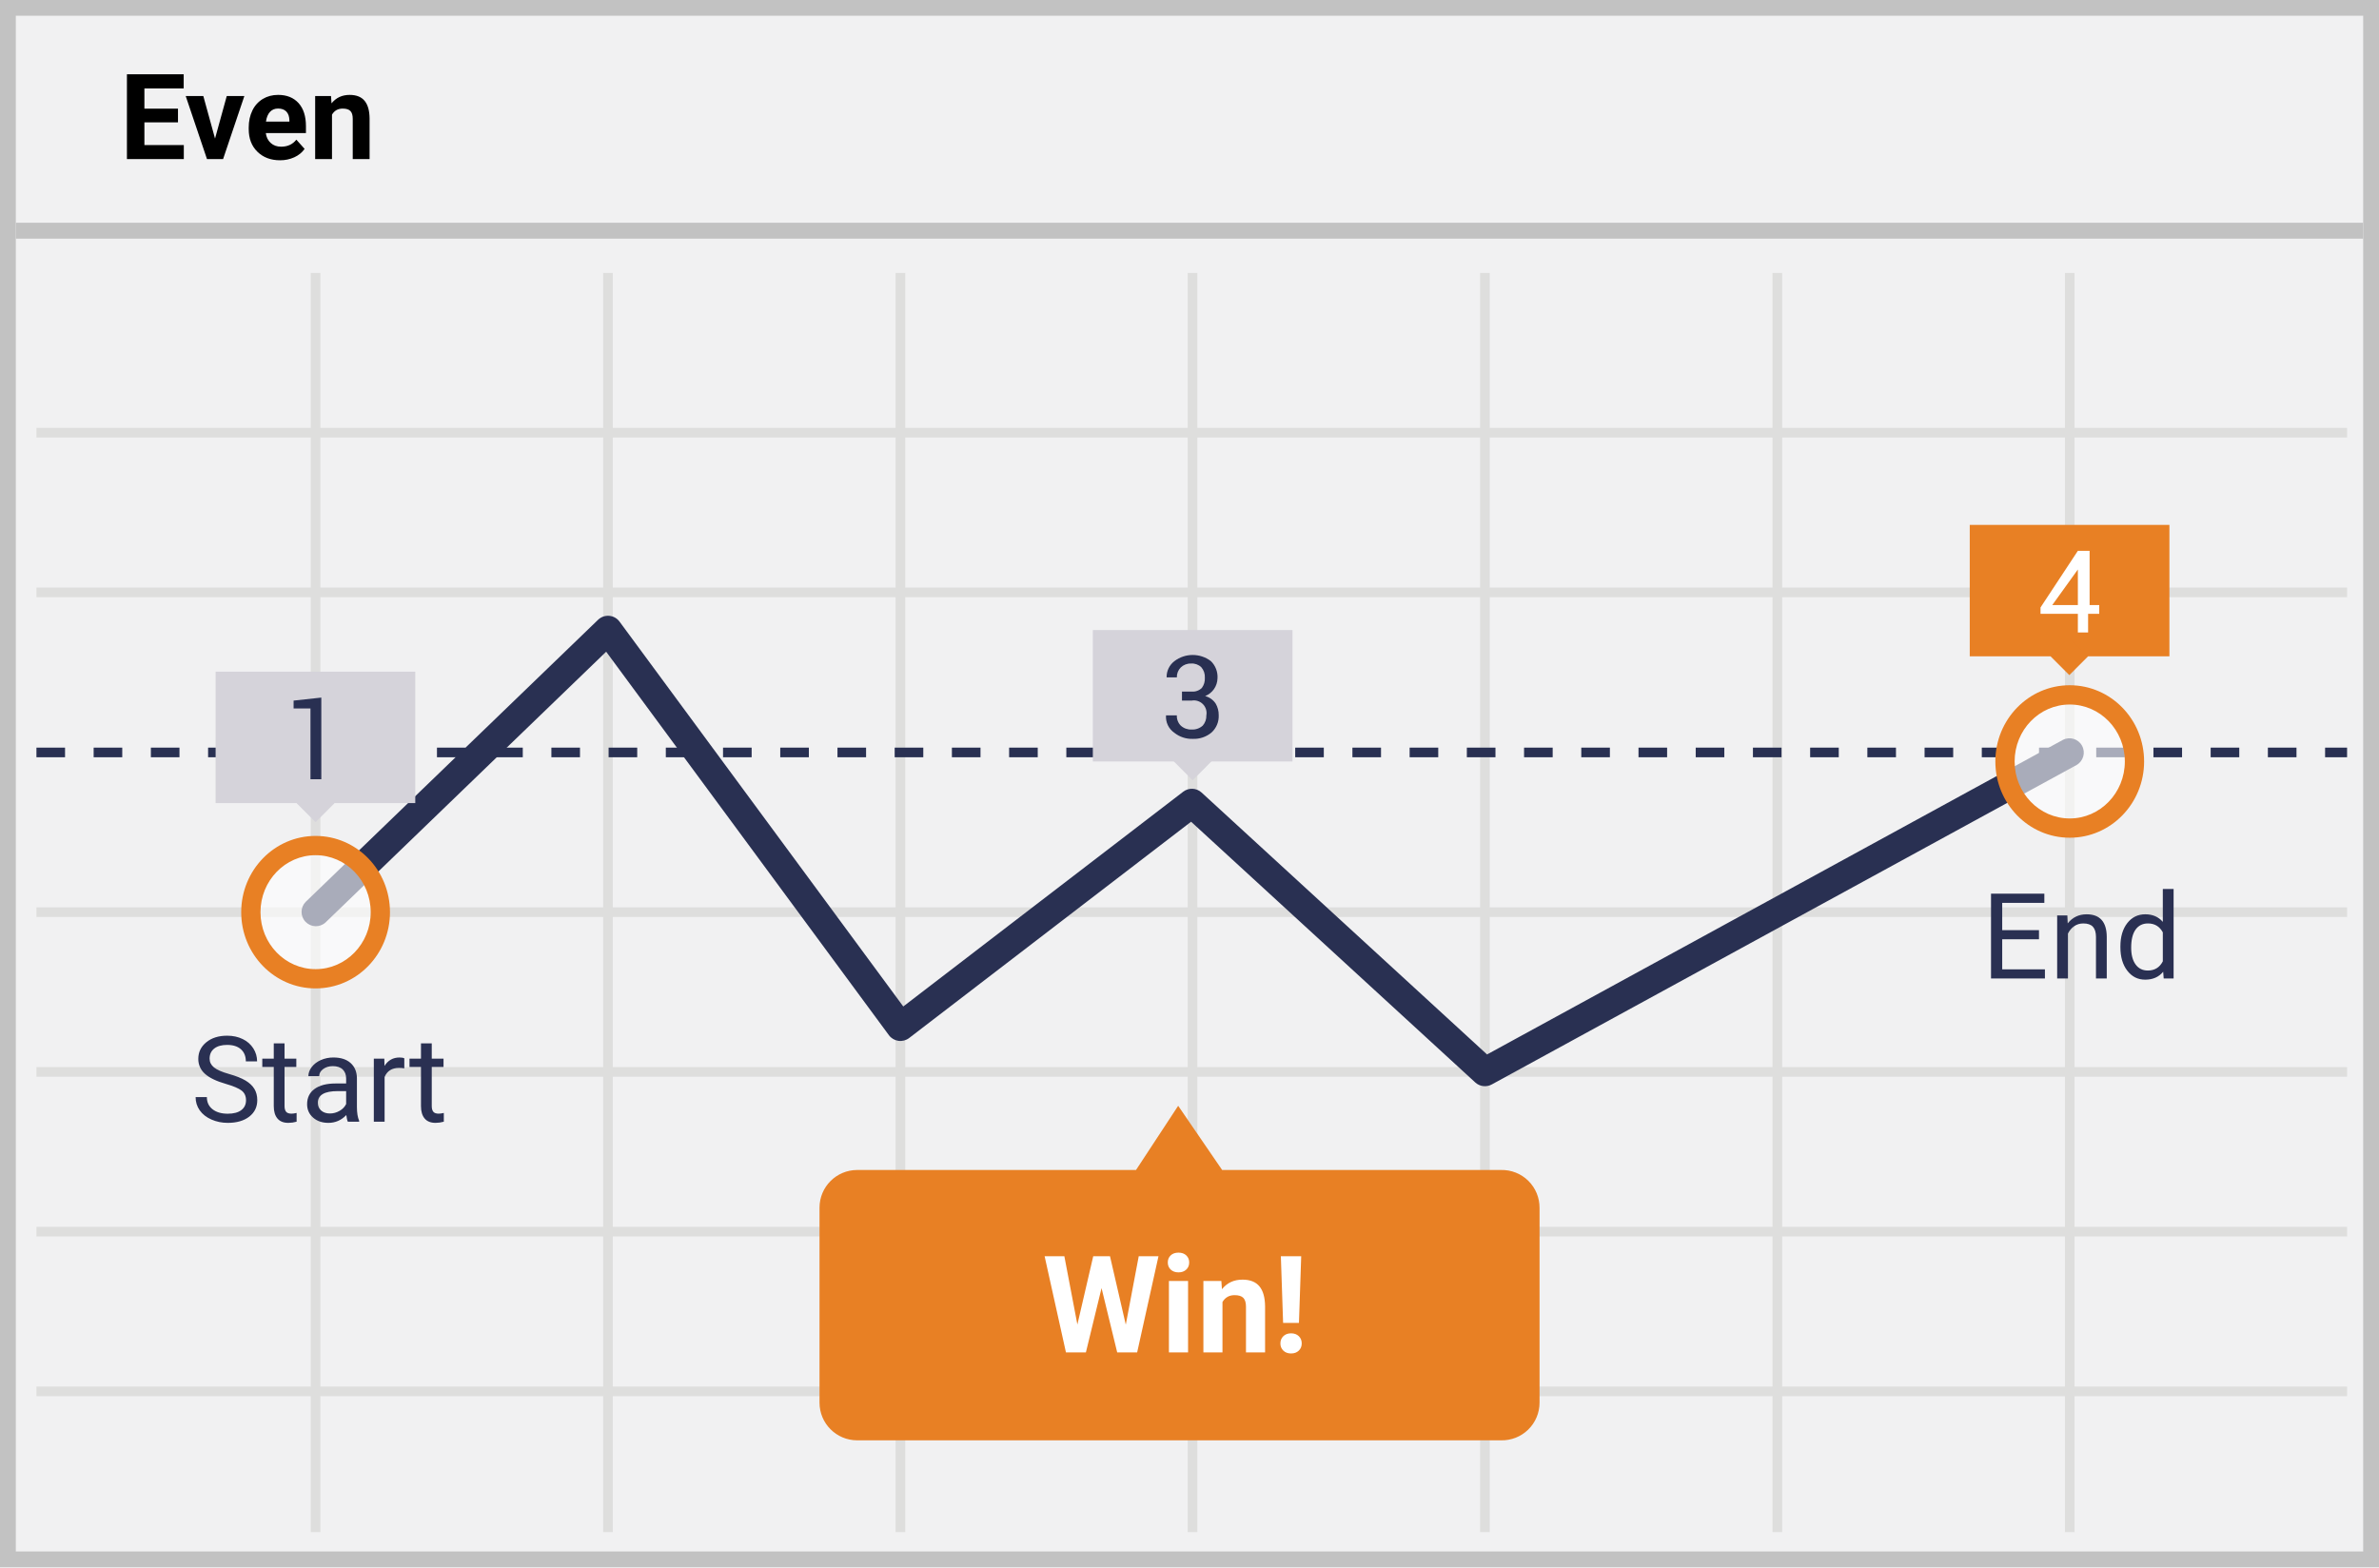
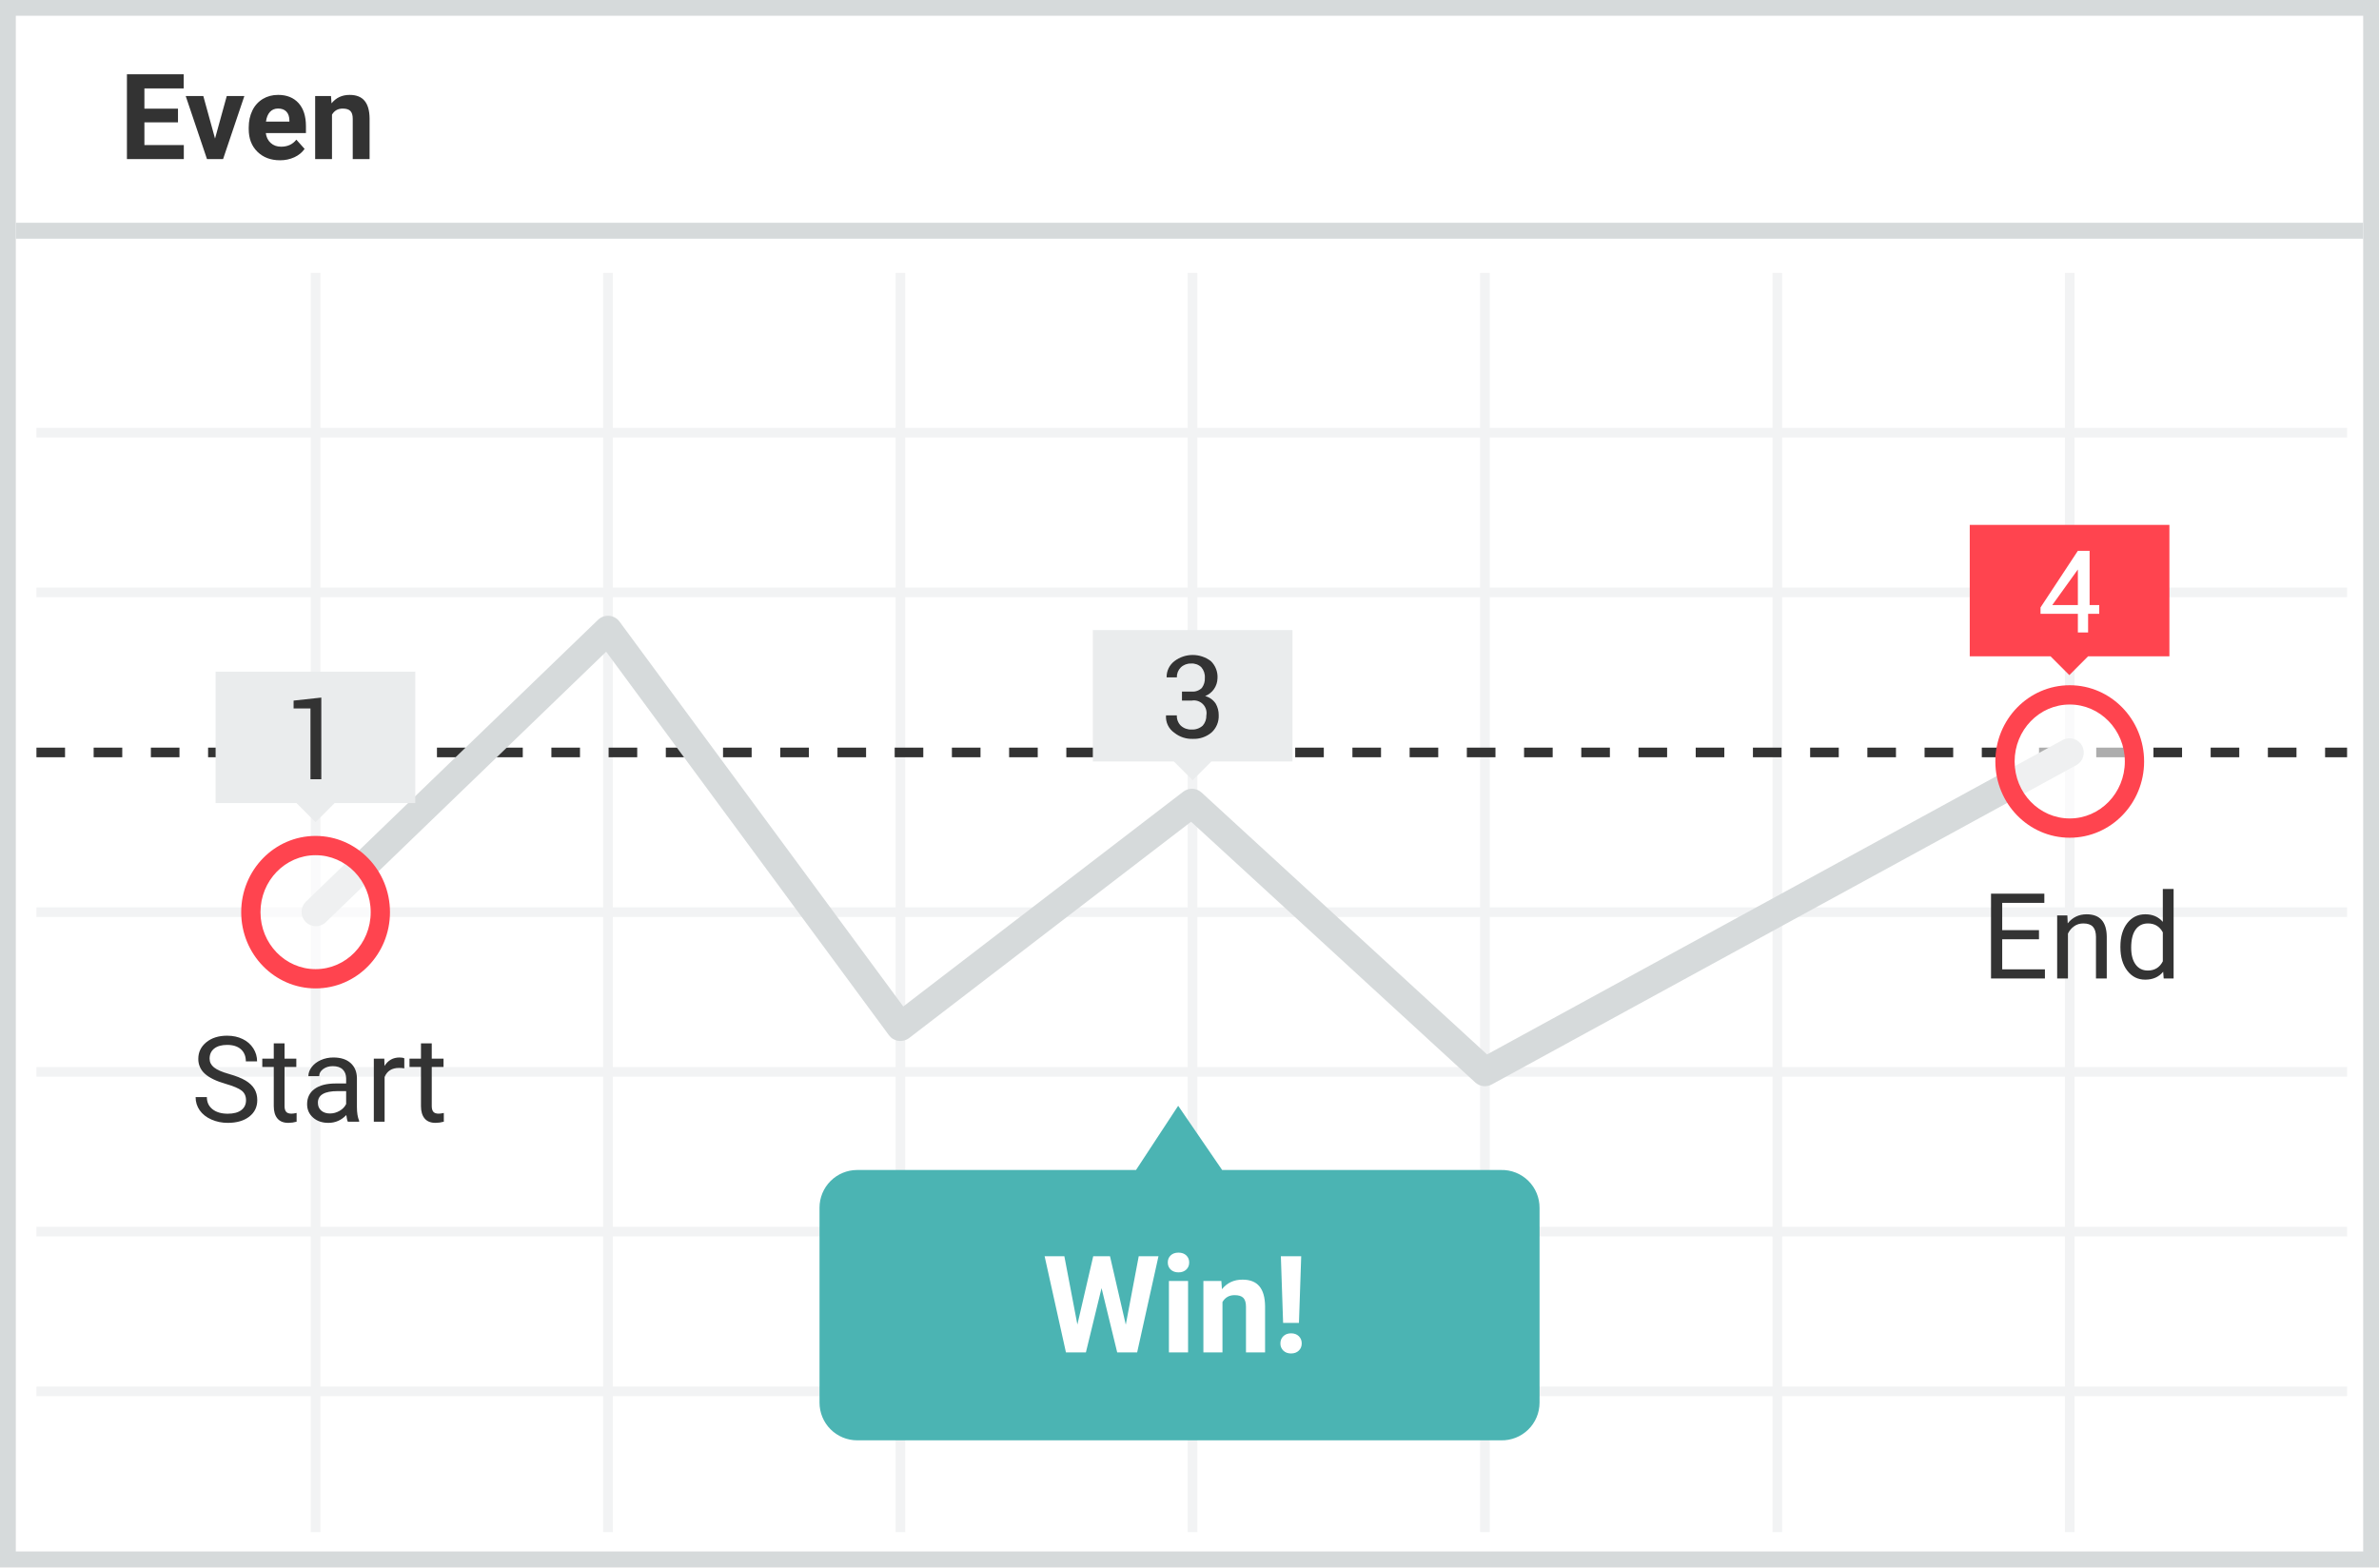
- <svg xmlns="http://www.w3.org/2000/svg" width="299" height="197">
-   <g fill-rule="nonzero" fill="none">
-     <path fill="#F1F1F2" d="M0 0h299v197H0z" />
-     <path d="M1.987 1.98v193.04h295.026V1.98H1.987zM299 0v197H0V0h299z" fill="#C2C2C2" />
-     <path d="M4.58 54.993v-1.211h290.408v1.21H4.58zm0 80.353v-1.211h290.408v1.211H4.58zm0 20.079v-1.211h290.408v1.211H4.58zm0 20.079v-1.211h290.408v1.21H4.58zM39.06 34.308h1.21V192.59h-1.21V34.308zm36.75 0h1.21V192.59h-1.21V34.308zm36.75 0h1.211V192.59h-1.21V34.308zm36.713 0h1.211V192.59h-1.211V34.308zm36.75 0h1.212V192.59h-1.212V34.308zm36.75 0h1.212V192.59h-1.211V34.308zm36.751 0h1.212V192.59h-1.212V34.308zM4.58 115.268v-1.212h290.408v1.211H4.58zm0-40.196V73.86h290.408v1.21H4.58z" fill="#DEDEDD" />
-     <path d="M4.58 95.188v-1.21h3.595v1.21H4.58zm7.19 0v-1.21h3.596v1.21h-3.595zm7.192 0v-1.21h3.595v1.21h-3.595zm7.191 0v-1.21h3.596v1.21h-3.596zm7.191 0v-1.21h3.596v1.21h-3.596zm7.191 0v-1.21h3.596v1.21h-3.596zm7.191 0v-1.21h3.596v1.21h-3.596zm7.192 0v-1.21h3.595v1.21h-3.595zm7.19 0v-1.21h3.596v1.21H62.11zm7.192 0v-1.21h3.595v1.21H69.3zm7.191 0v-1.21h3.596v1.21H76.49zm7.191 0v-1.21h3.596v1.21h-3.596zm7.191 0v-1.21h3.596v1.21h-3.596zm7.191 0v-1.21h3.596v1.21h-3.596zm7.192 0v-1.21h3.595v1.21h-3.595zm7.19 0v-1.21h3.596v1.21h-3.595zm7.192 0v-1.21h3.595v1.21h-3.595zm7.191 0v-1.21h3.596v1.21h-3.596zm7.191 0v-1.21h3.596v1.21h-3.596zm7.191 0v-1.21h3.596v1.21h-3.596zm7.191 0v-1.21h3.596v1.21h-3.596zm7.192 0v-1.21h3.595v1.21h-3.595zm7.19 0v-1.21h3.596v1.21h-3.595zm7.192 0v-1.21h3.595v1.21h-3.595zm7.191 0v-1.21h3.596v1.21h-3.596zm7.191 0v-1.21h3.596v1.21h-3.596zm7.191 0v-1.21h3.596v1.21h-3.596zm7.191 0v-1.21h3.596v1.21h-3.596zm7.192 0v-1.21h3.595v1.21h-3.595zm7.19 0v-1.21h3.596v1.21h-3.595zm7.192 0v-1.21h3.595v1.21h-3.595zm7.19 0v-1.21h3.597v1.21h-3.596zm7.192 0v-1.21h3.596v1.21h-3.596zm7.191 0v-1.21h3.596v1.21h-3.596zm7.191 0v-1.21h3.596v1.21h-3.596zm7.191 0v-1.21h3.596v1.21h-3.596zm7.192 0v-1.21h3.595v1.21h-3.595zm7.19 0v-1.21h3.596v1.21h-3.595zm7.192 0v-1.21h3.595v1.21h-3.595zm7.191 0v-1.21h3.596v1.21h-3.596zm7.191 0v-1.21h2.763v1.21h-2.763z" fill="#293052" />
-     <path fill="#C2C2C2" d="M2 30v-2h295v2z" />
-     <path d="M76.186 81.92l-35.273 34.035a1.798 1.798 0 0 1-2.496-2.587l36.75-35.46a1.798 1.798 0 0 1 2.695.227l35.663 48.38 35.183-26.994a1.798 1.798 0 0 1 2.31.102l35.878 32.923 72.372-39.54a1.798 1.798 0 0 1 1.724 3.155l-73.501 40.157a1.798 1.798 0 0 1-2.078-.253L149.7 103.293l-35.44 27.191a1.798 1.798 0 0 1-2.541-.36L76.186 81.922z" fill="#293052" />
-     <path d="M188.65 147.07h-35.047l-5.526-8.07-5.299 8.07h-35.047a4.733 4.733 0 0 0-4.731 4.735v24.511a4.733 4.733 0 0 0 4.731 4.736h80.92a4.729 4.729 0 0 0 3.418-1.346 4.738 4.738 0 0 0 1.426-3.39v-24.473a4.738 4.738 0 0 0-1.412-3.414 4.729 4.729 0 0 0-3.433-1.36z" fill="#E88024" />
-     <ellipse cx="8.333" cy="8.585" rx="8.137" ry="8.373" opacity=".6" transform="translate(251.797 87.135)" fill="#FFF" />
-     <path d="M260.13 105.303c-5.17 0-9.348-4.298-9.348-9.584 0-5.285 4.177-9.583 9.348-9.583 5.17 0 9.348 4.298 9.348 9.583 0 5.286-4.177 9.584-9.348 9.584zm0-2.422c3.817 0 6.926-3.199 6.926-7.162 0-3.962-3.109-7.16-6.926-7.16s-6.926 3.198-6.926 7.16c0 3.963 3.109 7.162 6.926 7.162z" fill="#E88024" />
-     <ellipse cx="8.386" cy="8.585" rx="8.137" ry="8.373" opacity=".6" transform="translate(31.278 106.077)" fill="#FFF" />
-     <path d="M39.665 124.245c-5.171 0-9.349-4.298-9.349-9.583 0-5.286 4.178-9.584 9.349-9.584 5.17 0 9.348 4.298 9.348 9.584 0 5.285-4.177 9.583-9.348 9.583zm0-2.422c3.817 0 6.926-3.199 6.926-7.161 0-3.963-3.109-7.162-6.926-7.162-3.818 0-6.926 3.199-6.926 7.162 0 3.962 3.108 7.161 6.926 7.161zM247.564 65.98h25.094v16.518h-25.094z" fill="#E88024" />
-     <path fill="#E88024" d="M257.698 82.48l2.382-2.385 2.382 2.384-2.382 2.384z" />
-     <path d="M262.439 76.057h1.4v1.099h-1.4v2.349h-1.287v-2.349h-4.693v-.796l4.693-7.122h1.476v6.82h-.19zm-4.504 0h3.217v-4.811.34l-3.217 4.471z" fill="#FFF" />
-     <path fill="#D5D3DA" d="M137.35 79.202h25.094v16.517h-25.093z" />
-     <path fill="#D5D3DA" d="M147.51 95.696l2.383-2.384 2.381 2.384-2.381 2.384z" />
-     <path d="M148.554 86.93h1.21c.476.045.946-.122 1.288-.454.273-.372.407-.828.378-1.288a1.857 1.857 0 0 0-.454-1.326 1.702 1.702 0 0 0-1.287-.455 1.778 1.778 0 0 0-1.287.492 1.706 1.706 0 0 0-.492 1.25h-1.286c-.019-.8.347-1.56.984-2.045a3.782 3.782 0 0 1 4.58 0c.579.563.883 1.352.832 2.16a2.462 2.462 0 0 1-1.552 2.234 2.271 2.271 0 0 1 1.325.948c.253.437.384.934.378 1.44.044.831-.29 1.638-.908 2.197a3.442 3.442 0 0 1-2.347.795 3.518 3.518 0 0 1-2.308-.758 2.425 2.425 0 0 1-1.06-2.197h1.362c-.024.48.154.947.492 1.288.371.339.861.516 1.363.493a1.93 1.93 0 0 0 1.4-.493c.31-.356.472-.816.454-1.288a1.592 1.592 0 0 0-1.854-1.856h-1.211V86.93z" fill="#293052" />
-     <path fill="#D5D3DA" d="M27.1 84.43h25.093v16.517H27.099z" />
-     <path fill="#D5D3DA" d="M37.28 100.966l2.381-2.384 2.382 2.384-2.382 2.384z" />
-     <path fill="#293052" d="M40.384 97.955H39.02v-8.903h-2.12v-.985l3.483-.38z" />
-     <path d="M28.38 136.247c-1.206-.347-2.084-.773-2.633-1.278a2.442 2.442 0 0 1-.824-1.872c0-.84.336-1.534 1.007-2.084.671-.549 1.544-.824 2.618-.824.733 0 1.386.142 1.96.425a3.221 3.221 0 0 1 1.333 1.172c.315.498.472 1.043.472 1.633h-1.414c0-.644-.205-1.15-.615-1.52-.41-.368-.989-.552-1.736-.552-.693 0-1.234.152-1.622.457-.388.306-.582.73-.582 1.271 0 .435.184.802.553 1.102.368.3.996.575 1.882.824.886.25 1.58.524 2.08.824.5.3.872.651 1.113 1.051.242.4.363.872.363 1.414 0 .864-.337 1.556-1.01 2.076-.675.52-1.575.78-2.703.78-.733 0-1.416-.14-2.051-.42-.635-.281-1.124-.666-1.469-1.154a2.815 2.815 0 0 1-.516-1.663H26c0 .645.238 1.154.714 1.527.476.374 1.112.56 1.908.56.742 0 1.31-.15 1.706-.454.396-.302.593-.715.593-1.237 0-.523-.183-.927-.549-1.212-.366-.286-1.03-.568-1.992-.846zm7.383-5.09v1.918h1.48v1.048h-1.48v4.914c0 .317.066.556.197.714.132.159.357.238.674.238.157 0 .371-.029.645-.088V141a3.928 3.928 0 0 1-1.04.146c-.606 0-1.062-.183-1.37-.549-.307-.366-.461-.886-.461-1.56v-4.914h-1.443v-1.048h1.443v-1.919h1.355zM43.717 141c-.078-.156-.142-.435-.19-.835-.63.654-1.382.981-2.256.981-.782 0-1.423-.22-1.923-.662-.5-.442-.75-1.003-.75-1.681 0-.825.313-1.466.94-1.923.628-.456 1.51-.685 2.648-.685h1.318v-.622c0-.474-.141-.851-.424-1.132-.284-.28-.701-.421-1.253-.421-.483 0-.889.122-1.216.366-.327.244-.49.54-.49.886h-1.363c0-.395.14-.777.421-1.146.281-.368.662-.66 1.143-.875a3.844 3.844 0 0 1 1.586-.322c.913 0 1.628.228 2.146.685.517.456.786 1.085.805 1.886v3.647c0 .728.093 1.306.279 1.736V141h-1.421zm-2.249-1.033c.425 0 .828-.11 1.209-.33.38-.219.656-.505.827-.856v-1.626h-1.062c-1.66 0-2.49.486-2.49 1.457 0 .425.142.757.425.996.283.24.647.36 1.091.36zm9.346-5.676a4.06 4.06 0 0 0-.667-.051c-.888 0-1.491.378-1.809 1.135V141h-1.355v-7.925h1.319l.022.916c.444-.708 1.074-1.062 1.89-1.062.263 0 .463.034.6.102v1.26zm3.45-3.135v1.92h1.48v1.047h-1.48v4.914c0 .317.066.556.197.714.132.159.357.238.674.238.157 0 .371-.029.645-.088V141a3.928 3.928 0 0 1-1.04.146c-.606 0-1.062-.183-1.37-.549-.308-.366-.461-.886-.461-1.56v-4.914h-1.443v-1.048h1.443v-1.919h1.355zM256.266 118.07h-4.622v3.78h5.369V123h-6.775v-10.664h6.701v1.157h-5.295v3.428h4.622v1.15zm3.567-2.995l.043.996c.606-.761 1.397-1.142 2.374-1.142 1.674 0 2.519.945 2.534 2.834V123h-1.355v-5.244c-.005-.571-.136-.994-.392-1.267-.256-.274-.656-.41-1.198-.41-.44 0-.825.117-1.157.351-.332.235-.59.542-.776.923V123h-1.355v-7.925h1.282zm6.665 3.897c0-1.216.288-2.194.864-2.934.576-.74 1.33-1.11 2.263-1.11.928 0 1.663.318 2.205.953v-4.131h1.355V123h-1.246l-.065-.85c-.542.664-1.297.996-2.264.996-.918 0-1.666-.375-2.245-1.127-.578-.752-.867-1.734-.867-2.945v-.102zm1.355.153c0 .899.185 1.602.556 2.11.371.508.884.762 1.538.762.86 0 1.487-.386 1.883-1.158v-3.64c-.406-.747-1.028-1.12-1.868-1.12-.664 0-1.182.256-1.553.769-.37.512-.556 1.272-.556 2.277z" fill="#2A3052" />
-     <path d="M22.368 15.378H18.15v2.857h4.952V20h-7.149V9.336h7.134v1.78h-4.937v2.541h4.22v1.721zm4.658 2.037l1.473-5.34h2.211L28.037 20h-2.021l-2.674-7.925h2.212l1.472 5.34zm8.167 2.731c-1.162 0-2.108-.356-2.838-1.069s-1.095-1.662-1.095-2.849v-.205c0-.796.154-1.508.461-2.135a3.386 3.386 0 0 1 1.308-1.45c.564-.34 1.207-.51 1.93-.51 1.083 0 1.937.343 2.56 1.026.622.684.933 1.653.933 2.908v.864h-5.046c.068.518.274.933.619 1.245.344.313.78.469 1.307.469.815 0 1.453-.295 1.912-.886l1.04 1.164c-.318.45-.747.8-1.29 1.051a4.23 4.23 0 0 1-1.801.377zm-.242-6.503c-.42 0-.76.141-1.022.424-.26.284-.428.689-.501 1.216h2.944v-.168c-.01-.469-.137-.832-.38-1.088-.245-.256-.592-.384-1.04-.384zm6.65-1.568l.066.916c.567-.708 1.326-1.062 2.278-1.062.84 0 1.465.246 1.875.74.41.493.62 1.23.63 2.211V20h-2.117v-5.068c0-.45-.097-.776-.292-.978-.196-.203-.52-.304-.975-.304-.595 0-1.042.254-1.34.762V20H39.61v-7.925h1.993z" fill="#000" />
-     <path d="M141.492 166.514l1.627-8.6h2.482L142.92 170h-2.507l-1.967-8.085-1.967 8.085h-2.507l-2.681-12.086h2.481l1.636 8.583 1.992-8.583h2.108l1.984 8.6zM149.32 170h-2.407v-8.981h2.407V170zm-2.549-11.306c0-.36.12-.655.362-.888.24-.232.568-.348.983-.348.41 0 .736.116.98.348.243.233.365.529.365.888 0 .366-.123.664-.37.897-.246.232-.57.348-.975.348-.404 0-.729-.116-.975-.348-.246-.233-.37-.531-.37-.897zm6.732 2.325l.075 1.037c.642-.802 1.503-1.203 2.582-1.203.951 0 1.66.279 2.125.838.465.559.702 1.394.714 2.507V170h-2.4v-5.744c0-.51-.11-.879-.331-1.108-.222-.23-.59-.345-1.104-.345-.676 0-1.182.288-1.52.864V170h-2.398v-8.981h2.257zm9.754 5.27h-1.992l-.283-8.375h2.557l-.282 8.376zm-.996 1.312c.404 0 .729.12.975.357.246.238.37.542.37.913 0 .365-.124.667-.37.905s-.571.357-.975.357c-.399 0-.721-.12-.967-.357a1.204 1.204 0 0 1-.37-.905c0-.365.123-.668.37-.909.246-.24.568-.36.967-.36z" fill="#FFF" />
+ <svg xmlns="http://www.w3.org/2000/svg" width="299" height="197" viewBox="0 0 299 197">
+   <g fill="none">
+     <path fill="#FFF" d="M0 0L299 0 299 197 0 197z" />
+     <path fill="#D6DADB" d="M1.987 1.98v193.04h295.026V1.98H1.987zM299 0v197H0V0h299z" />
+     <path fill="#F2F3F4" d="M4.58 54.993v-1.211h290.408v1.21H4.58v.001zm0 80.353v-1.211h290.408v1.211H4.58zm0 20.079v-1.211h290.408v1.211H4.58zm0 20.079v-1.211h290.408v1.21H4.58v.001zM39.06 34.308h1.21V192.59h-1.21V34.308zm36.75 0h1.21V192.59h-1.21V34.308zm36.75 0h1.211V192.59h-1.21V34.308h-.001zm36.713 0h1.211V192.59h-1.211V34.308zm36.75 0h1.212V192.59h-1.212V34.308zm36.75 0h1.212V192.59h-1.211V34.308h-.001zm36.751 0h1.212V192.59h-1.212V34.308zM4.58 115.268v-1.212h290.408v1.211H4.58v.001zm0-40.196V73.86h290.408v1.21H4.58v.002z" />
+     <path fill="#333" d="M4.58 95.188v-1.21h3.595v1.21H4.58zm7.19 0v-1.21h3.596v1.21H11.77zm7.192 0v-1.21h3.595v1.21h-3.595zm7.191 0v-1.21h3.596v1.21h-3.596zm7.191 0v-1.21h3.596v1.21h-3.596zm7.191 0v-1.21h3.596v1.21h-3.596zm7.191 0v-1.21h3.596v1.21h-3.596zm7.192 0v-1.21h3.595v1.21h-3.595zm7.19 0v-1.21h3.596v1.21H62.108zm7.192 0v-1.21h3.595v1.21H69.3zm7.191 0v-1.21h3.596v1.21H76.49h.001zm7.191 0v-1.21h3.596v1.21h-3.596zm7.191 0v-1.21h3.596v1.21h-3.596zm7.191 0v-1.21h3.596v1.21h-3.596zm7.192 0v-1.21h3.595v1.21h-3.595zm7.19 0v-1.21h3.596v1.21h-3.596zm7.192 0v-1.21h3.595v1.21h-3.595zm7.191 0v-1.21h3.596v1.21h-3.596zm7.191 0v-1.21h3.596v1.21h-3.596zm7.191 0v-1.21h3.596v1.21h-3.596zm7.191 0v-1.21h3.596v1.21h-3.596zm7.192 0v-1.21h3.595v1.21h-3.595zm7.19 0v-1.21h3.596v1.21h-3.596zm7.192 0v-1.21h3.595v1.21h-3.595zm7.191 0v-1.21h3.596v1.21h-3.596zm7.191 0v-1.21h3.596v1.21h-3.596zm7.191 0v-1.21h3.596v1.21h-3.596zm7.191 0v-1.21h3.596v1.21h-3.596zm7.192 0v-1.21h3.595v1.21h-3.595zm7.19 0v-1.21h3.596v1.21h-3.596zm7.192 0v-1.21h3.595v1.21h-3.595zm7.19 0v-1.21h3.597v1.21h-3.597zm7.192 0v-1.21h3.596v1.21h-3.596zm7.191 0v-1.21h3.596v1.21h-3.596zm7.191 0v-1.21h3.596v1.21h-3.596zm7.191 0v-1.21h3.596v1.21h-3.596zm7.192 0v-1.21h3.595v1.21h-3.595zm7.19 0v-1.21h3.596v1.21h-3.596zm7.192 0v-1.21h3.595v1.21h-3.595zm7.191 0v-1.21h3.596v1.21h-3.596zm7.191 0v-1.21h2.763v1.21h-2.763z" />
+     <path fill="#D6DADB" d="M2 30L2 28 297 28 297 30zM76.186 81.92l-35.273 34.035c-.719.659-1.832.624-2.509-.077-.676-.702-.67-1.815.013-2.51l36.75-35.46c.373-.36.883-.54 1.399-.497.516.043.989.307 1.296.724l35.663 48.38 35.183-26.994c.693-.531 1.667-.488 2.31.102l35.878 32.923 72.372-39.54c.868-.453 1.94-.127 2.409.732.47.86.165 1.937-.685 2.423l-73.501 40.157c-.675.37-1.51.267-2.078-.253L149.7 103.293l-35.44 27.191c-.383.294-.868.42-1.346.353-.478-.067-.909-.325-1.195-.713L76.186 81.922v-.002z" />
+     <path fill="#4BB4B3" d="M188.65 147.07h-35.047l-5.526-8.07-5.299 8.07h-35.047c-1.255 0-2.459.5-3.346 1.388-.887.888-1.385 2.092-1.385 3.347v24.511c0 1.255.497 2.46 1.384 3.348.888.888 2.092 1.387 3.347 1.388h80.92c1.274.03 2.507-.455 3.418-1.346.912-.892 1.426-2.114 1.426-3.39v-24.473c.01-1.282-.499-2.514-1.412-3.414-.913-.9-2.152-1.39-3.433-1.36v.001z" />
+     <ellipse cx="260.13" cy="95.72" fill="#FFF" opacity=".6" rx="8.137" ry="8.373" />
+     <ellipse cx="39.664" cy="114.662" fill="#FFF" opacity=".6" rx="8.137" ry="8.373" />
+     <path fill="#FF444F" d="M39.665 124.245c-5.171 0-9.349-4.298-9.349-9.583 0-5.286 4.178-9.584 9.349-9.584 5.17 0 9.348 4.298 9.348 9.584 0 5.285-4.177 9.583-9.348 9.583zm0-2.422c3.817 0 6.926-3.199 6.926-7.161 0-3.963-3.109-7.162-6.926-7.162-3.818 0-6.926 3.199-6.926 7.162 0 3.962 3.108 7.161 6.926 7.161zM260.13 86.136c5.17 0 9.348 4.298 9.348 9.583 0 5.286-4.177 9.584-9.348 9.584-5.17 0-9.348-4.298-9.348-9.584 0-5.285 4.177-9.583 9.348-9.583zm0 2.423c-3.817 0-6.926 3.198-6.926 7.16 0 3.963 3.109 7.162 6.926 7.162s6.926-3.199 6.926-7.162c0-3.962-3.109-7.16-6.926-7.16zm12.528-22.579v16.518h-10.216l-2.362 2.365-2.363-2.365h-10.153V65.98h25.094z" />
+     <path fill="#FFF" d="M262.439 76.057h1.4v1.099h-1.4v2.349h-1.287v-2.349h-4.693v-.796l4.693-7.122h1.476v6.82h-.19l.001-.001zm-4.504 0h3.217v-4.811.34l-3.217 4.471z" />
+     <path fill="#EAECED" d="M162.444 79.202v16.517H152.25l-2.357 2.361-2.361-2.361h-10.181l-.001-16.517h25.094z" />
+     <path fill="#333" d="M148.554 86.93h1.21c.476.045.946-.122 1.288-.454.273-.372.407-.828.378-1.288.028-.484-.135-.96-.454-1.326-.347-.325-.813-.49-1.287-.455-.478-.016-.942.162-1.287.492-.328.332-.506.784-.492 1.25h-1.286c-.019-.8.347-1.56.984-2.045 1.353-1.03 3.227-1.03 4.58 0 .579.563.883 1.352.832 2.16-.022.989-.633 1.869-1.552 2.234.544.141 1.016.479 1.325.948.253.437.384.934.378 1.44.044.831-.29 1.638-.908 2.197-.657.547-1.493.83-2.347.795-.835.03-1.653-.24-2.308-.758-.723-.488-1.128-1.327-1.06-2.197h1.362c-.024.48.154.947.492 1.288.371.339.861.516 1.363.493.514.029 1.018-.149 1.4-.493.31-.356.472-.816.454-1.288.096-.515-.069-1.045-.439-1.416-.37-.37-.9-.535-1.415-.44h-1.211V86.93z" />
+     <path fill="#EAECED" d="M52.193 84.43v16.517h-10.17l.02.019-2.382 2.384-2.381-2.384.019-.019h-10.2L27.1 84.43h25.093z" />
+     <path fill="#333" d="M40.384 97.955L39.02 97.955 39.02 89.052 36.9 89.052 36.9 88.067 40.383 87.687zM28.38 136.247c-1.206-.347-2.084-.773-2.633-1.278-.535-.473-.836-1.157-.824-1.872 0-.84.336-1.534 1.007-2.084.671-.549 1.544-.824 2.618-.824.733 0 1.386.142 1.96.425.545.258 1.007.664 1.333 1.172.315.498.472 1.043.472 1.633h-1.414c0-.644-.205-1.15-.615-1.52-.41-.368-.989-.552-1.736-.552-.693 0-1.234.152-1.622.457-.388.306-.582.73-.582 1.271 0 .435.184.802.553 1.102.368.3.996.575 1.882.824.886.25 1.58.524 2.08.824.5.3.872.651 1.113 1.051.242.4.363.872.363 1.414 0 .864-.337 1.556-1.01 2.076-.675.52-1.575.78-2.703.78-.733 0-1.416-.14-2.051-.42-.635-.281-1.124-.666-1.469-1.154-.343-.486-.524-1.068-.516-1.663H26c0 .645.238 1.154.714 1.527.476.374 1.112.56 1.908.56.742 0 1.31-.15 1.706-.454.396-.302.593-.715.593-1.237 0-.523-.183-.927-.549-1.212-.366-.286-1.03-.568-1.992-.846zm7.383-5.09v1.918h1.48v1.048h-1.48v4.914c0 .317.066.556.197.714.132.159.357.238.674.238.157 0 .371-.029.645-.088V141c-.339.095-.688.144-1.04.146-.606 0-1.062-.183-1.37-.549-.307-.366-.461-.886-.461-1.56v-4.914h-1.443v-1.048h1.443v-1.919h1.355v.001zM43.717 141c-.078-.156-.142-.435-.19-.835-.63.654-1.382.981-2.256.981-.782 0-1.423-.22-1.923-.662-.5-.442-.75-1.003-.75-1.681 0-.825.313-1.466.94-1.923.628-.456 1.51-.685 2.648-.685h1.318v-.622c0-.474-.141-.851-.424-1.132-.284-.28-.701-.421-1.253-.421-.483 0-.889.122-1.216.366-.327.244-.49.54-.49.886h-1.363c0-.395.14-.777.421-1.146.281-.368.662-.66 1.143-.875.5-.219 1.04-.328 1.586-.322.913 0 1.628.228 2.146.685.517.456.786 1.085.805 1.886v3.647c0 .728.093 1.306.279 1.736V141h-1.421zm-2.249-1.033c.425 0 .828-.11 1.209-.33.38-.219.656-.505.827-.856v-1.626h-1.062c-1.66 0-2.49.486-2.49 1.457 0 .425.142.757.425.996.283.24.647.36 1.091.36v-.001zm9.346-5.676c-.22-.035-.444-.052-.667-.051-.888 0-1.491.378-1.809 1.135V141h-1.355v-7.925h1.319l.022.916c.444-.708 1.074-1.062 1.89-1.062.263 0 .463.034.6.102v1.26zm3.45-3.135v1.92h1.48v1.047h-1.48v4.914c0 .317.066.556.197.714.132.159.357.238.674.238.157 0 .371-.029.645-.088V141c-.339.095-.688.144-1.04.146-.606 0-1.062-.183-1.37-.549-.308-.366-.461-.886-.461-1.56v-4.914h-1.443v-1.048h1.443v-1.919h1.355zm202.002-13.086h-4.622v3.78h5.369V123h-6.775v-10.664h6.701v1.157h-5.295v3.428h4.622v1.15-.001zm3.567-2.995l.043.996c.606-.761 1.397-1.142 2.374-1.142 1.674 0 2.519.945 2.534 2.834V123h-1.355v-5.244c-.005-.571-.136-.994-.392-1.267-.256-.274-.656-.41-1.198-.41-.44 0-.825.117-1.157.351-.332.235-.59.542-.776.923V123h-1.355v-7.925h1.282zm6.665 3.897c0-1.216.288-2.194.864-2.934.576-.74 1.33-1.11 2.263-1.11.928 0 1.663.318 2.205.953v-4.131h1.355V123h-1.246l-.065-.85c-.542.664-1.297.996-2.264.996-.918 0-1.666-.375-2.245-1.127-.578-.752-.867-1.734-.867-2.945v-.102zm1.355.153c0 .899.185 1.602.556 2.11.371.508.884.762 1.538.762.86 0 1.487-.386 1.883-1.158v-3.64c-.406-.747-1.028-1.12-1.868-1.12-.664 0-1.182.256-1.553.769-.37.512-.556 1.272-.556 2.277zM22.368 15.378H18.15v2.857h4.952V20h-7.149V9.336h7.134v1.78H18.15v2.541h4.22v1.721h-.002zm4.658 2.037l1.473-5.34h2.211L28.037 20h-2.021l-2.674-7.925h2.212l1.472 5.34zm8.167 2.731c-1.162 0-2.108-.356-2.838-1.069s-1.095-1.662-1.095-2.849v-.205c0-.796.154-1.508.461-2.135.284-.601.74-1.106 1.308-1.45.564-.34 1.207-.51 1.93-.51 1.083 0 1.937.343 2.56 1.026.622.684.933 1.653.933 2.908v.864h-5.046c.068.518.274.933.619 1.245.344.313.78.469 1.307.469.815 0 1.453-.295 1.912-.886l1.04 1.164c-.318.45-.747.8-1.29 1.051-.565.256-1.18.385-1.801.377zm-.242-6.503c-.42 0-.76.141-1.022.424-.26.284-.428.689-.501 1.216h2.944v-.168c-.01-.469-.137-.832-.38-1.088-.245-.256-.592-.384-1.04-.384h-.001zm6.65-1.568l.066.916c.567-.708 1.326-1.062 2.278-1.062.84 0 1.465.246 1.875.74.41.493.62 1.23.63 2.211V20h-2.117v-5.068c0-.45-.097-.776-.292-.978-.196-.203-.52-.304-.975-.304-.595 0-1.042.254-1.34.762V20H39.61v-7.925h1.993-.002z" />
+     <path fill="#FFF" d="M141.492 166.514l1.627-8.6h2.482L142.92 170h-2.507l-1.967-8.085-1.967 8.085h-2.507l-2.681-12.086h2.481l1.636 8.583 1.992-8.583h2.108l1.984 8.6zM149.32 170h-2.407v-8.981h2.407V170zm-2.549-11.306c0-.36.12-.655.362-.888.24-.232.568-.348.983-.348.41 0 .736.116.98.348.243.233.365.529.365.888 0 .366-.123.664-.37.897-.246.232-.57.348-.975.348-.404 0-.729-.116-.975-.348-.246-.233-.37-.531-.37-.897zm6.732 2.325l.075 1.037c.642-.802 1.503-1.203 2.582-1.203.951 0 1.66.279 2.125.838.465.559.702 1.394.714 2.507V170h-2.4v-5.744c0-.51-.11-.879-.331-1.108-.222-.23-.59-.345-1.104-.345-.676 0-1.182.288-1.52.864V170h-2.398v-8.981h2.257zm9.754 5.27h-1.992l-.283-8.375h2.557l-.282 8.376v-.001zm-.996 1.312c.404 0 .729.12.975.357.246.238.37.542.37.913 0 .365-.124.667-.37.905s-.571.357-.975.357c-.399 0-.721-.12-.967-.357-.246-.236-.38-.565-.37-.905 0-.365.123-.668.37-.909.246-.24.568-.36.967-.36v-.001z" />
  </g>
</svg>
